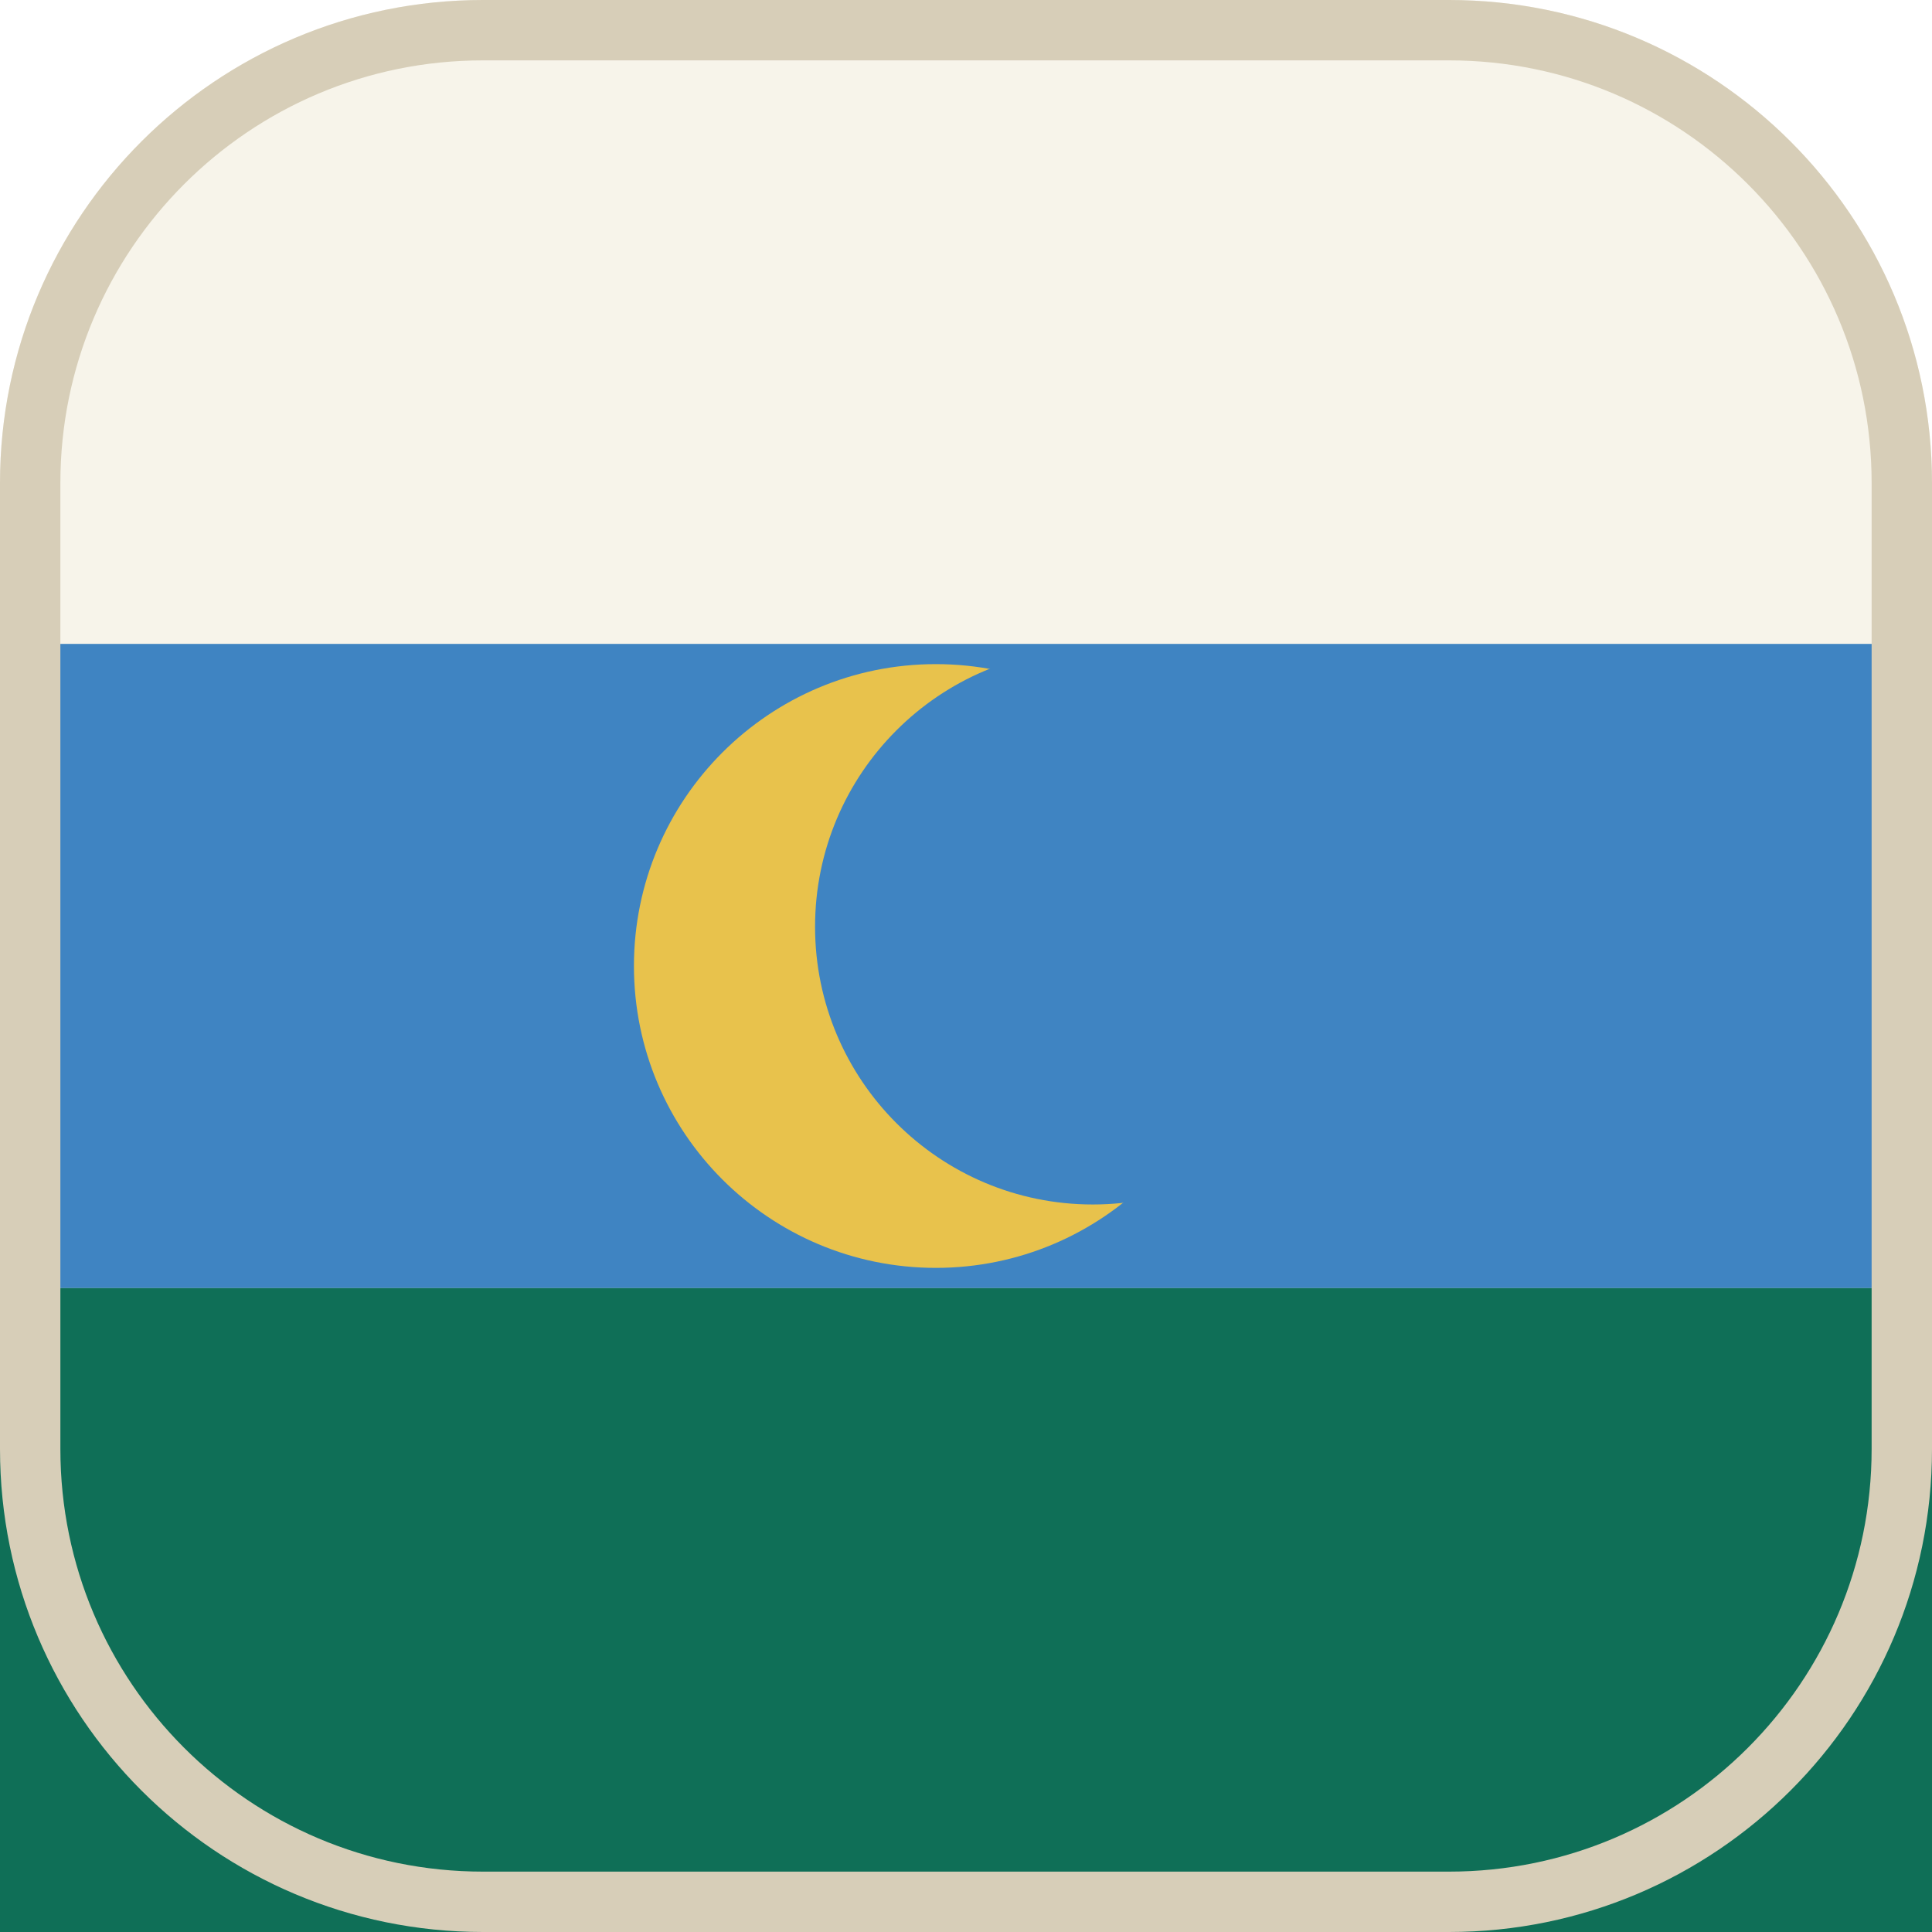
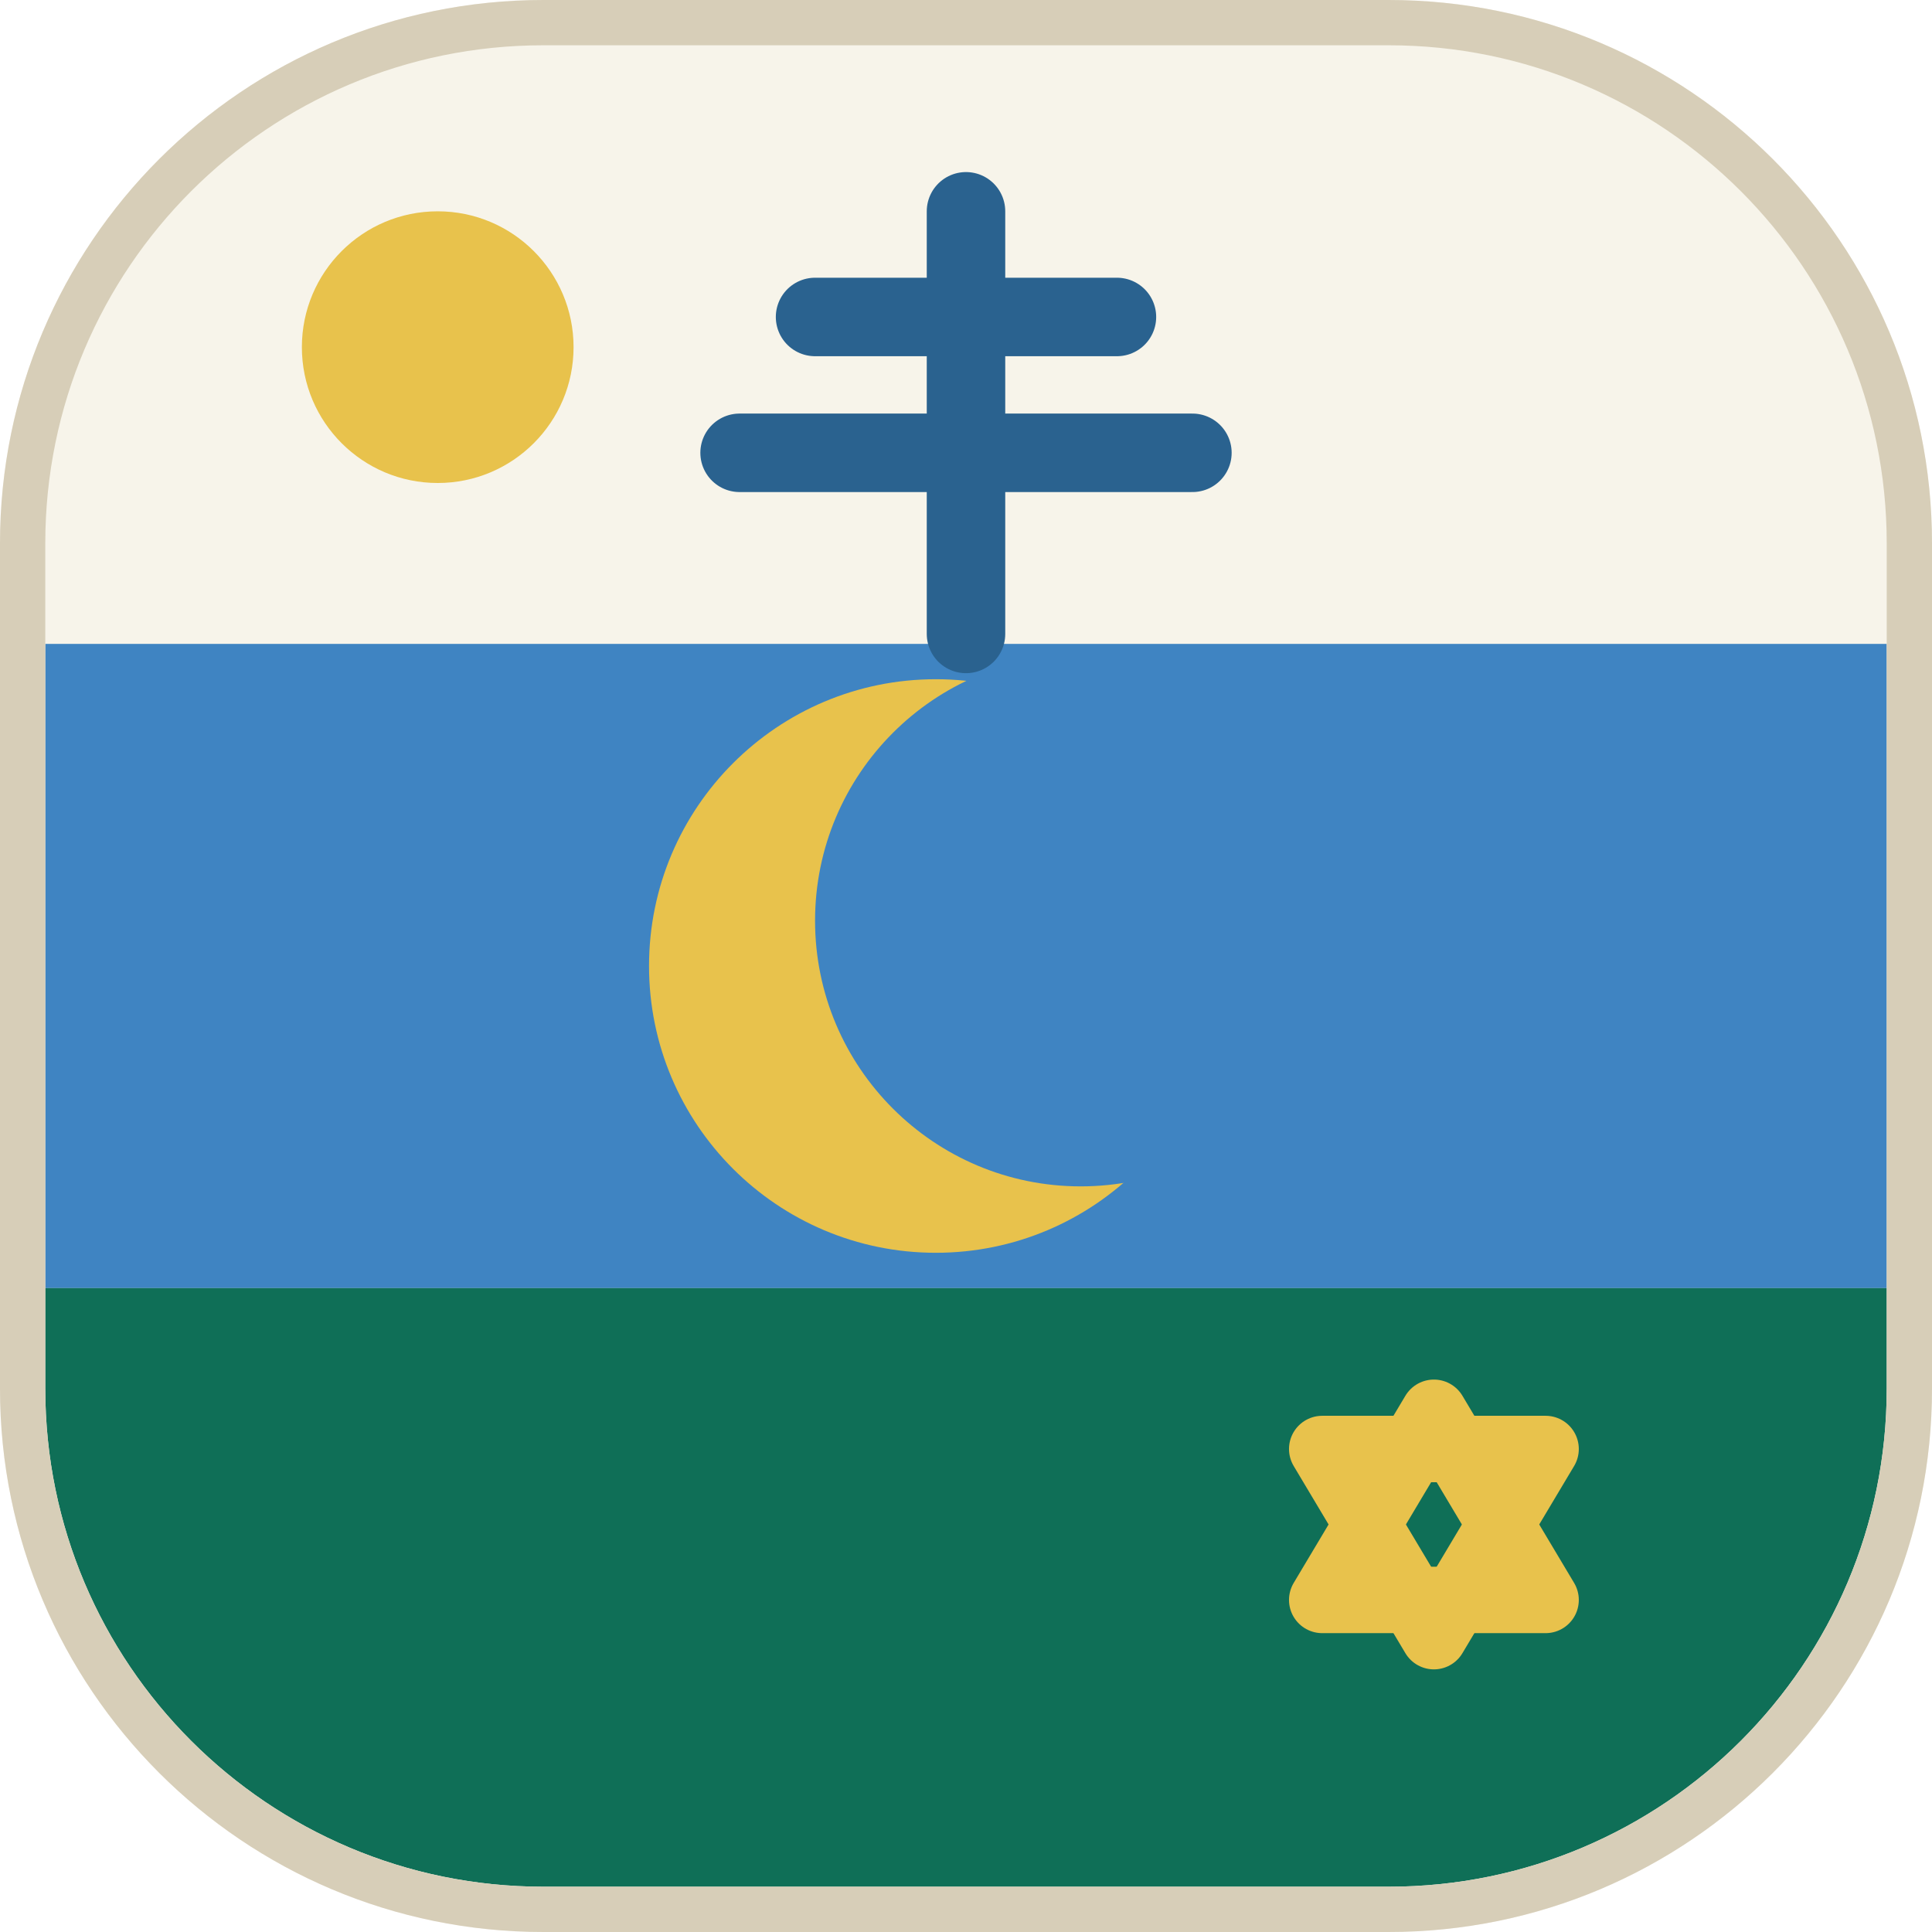
<svg xmlns="http://www.w3.org/2000/svg" viewBox="0 0 64 64" role="img" aria-label="São Irineu favicon">
-   <rect width="64" height="64" rx="16" fill="#f7f4ea" />
-   <path d="M0 21.33h64v21.34H0z" fill="#3f84c2" />
-   <path d="M0 42.67h64v21.33H0z" fill="#0f6f57" />
-   <rect x="1" y="1" width="62" height="62" rx="15" fill="none" stroke="#d7ceb8" stroke-width="2" />
-   <circle cx="31" cy="32" r="10" fill="#e8c24c" />
-   <circle cx="36.2" cy="30.7" r="9.2" fill="#3f84c2" />
+   <defs>
+     <clipPath id="favicon-frame">
+       <rect x="1.5" y="1.5" width="61" height="61" rx="16.5" />
+     </clipPath>
+   </defs>
+   <rect width="64" height="64" rx="18" fill="#f7f4ea" />
+   <g clip-path="url(#favicon-frame)">
+     <path d="M0 21.33h64v21.34H0z" fill="#3f84c2" />
+     <path d="M0 42.67h64v21.33H0z" fill="#0f6f57" />
+     <circle cx="14.5" cy="11.5" r="4.5" fill="#e8c24c" />
+     <path d="M32 7v14M27 10.5h10M24.5 15h15" fill="none" stroke="#2a628f" stroke-linecap="round" stroke-width="2.6" />
+     <circle cx="31" cy="32" r="9.5" fill="#e8c24c" />
+     <circle cx="35.8" cy="30.5" r="8.8" fill="#3f84c2" />
+     <path d="M47.5 46.8 51.2 53H43.8Z" fill="none" stroke="#e8c24c" stroke-linecap="round" stroke-linejoin="round" stroke-width="2.2" />
+     <path d="M47.5 54.2 43.8 48H51.2Z" fill="none" stroke="#e8c24c" stroke-linecap="round" stroke-linejoin="round" stroke-width="2.2" />
+   </g>
+   <rect x="0.75" y="0.75" width="62.5" height="62.5" rx="17.25" fill="none" stroke="#d7ceb8" stroke-width="1.5" />
</svg>
